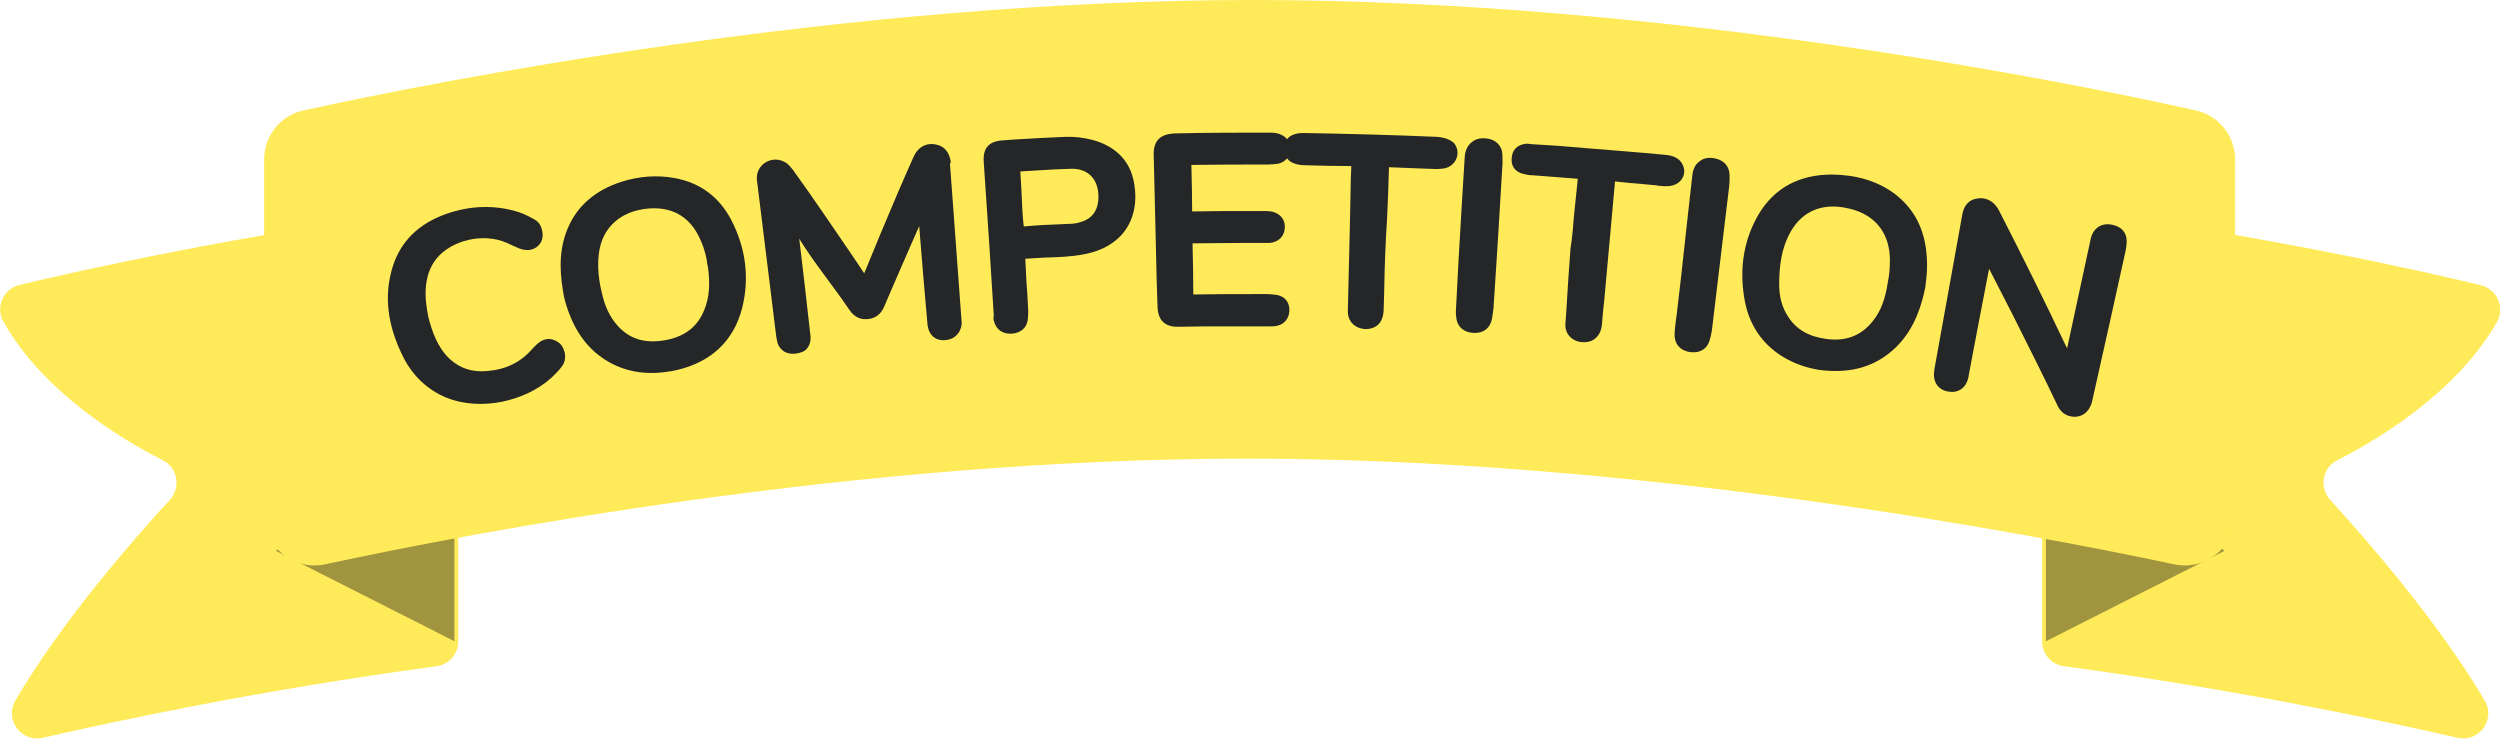
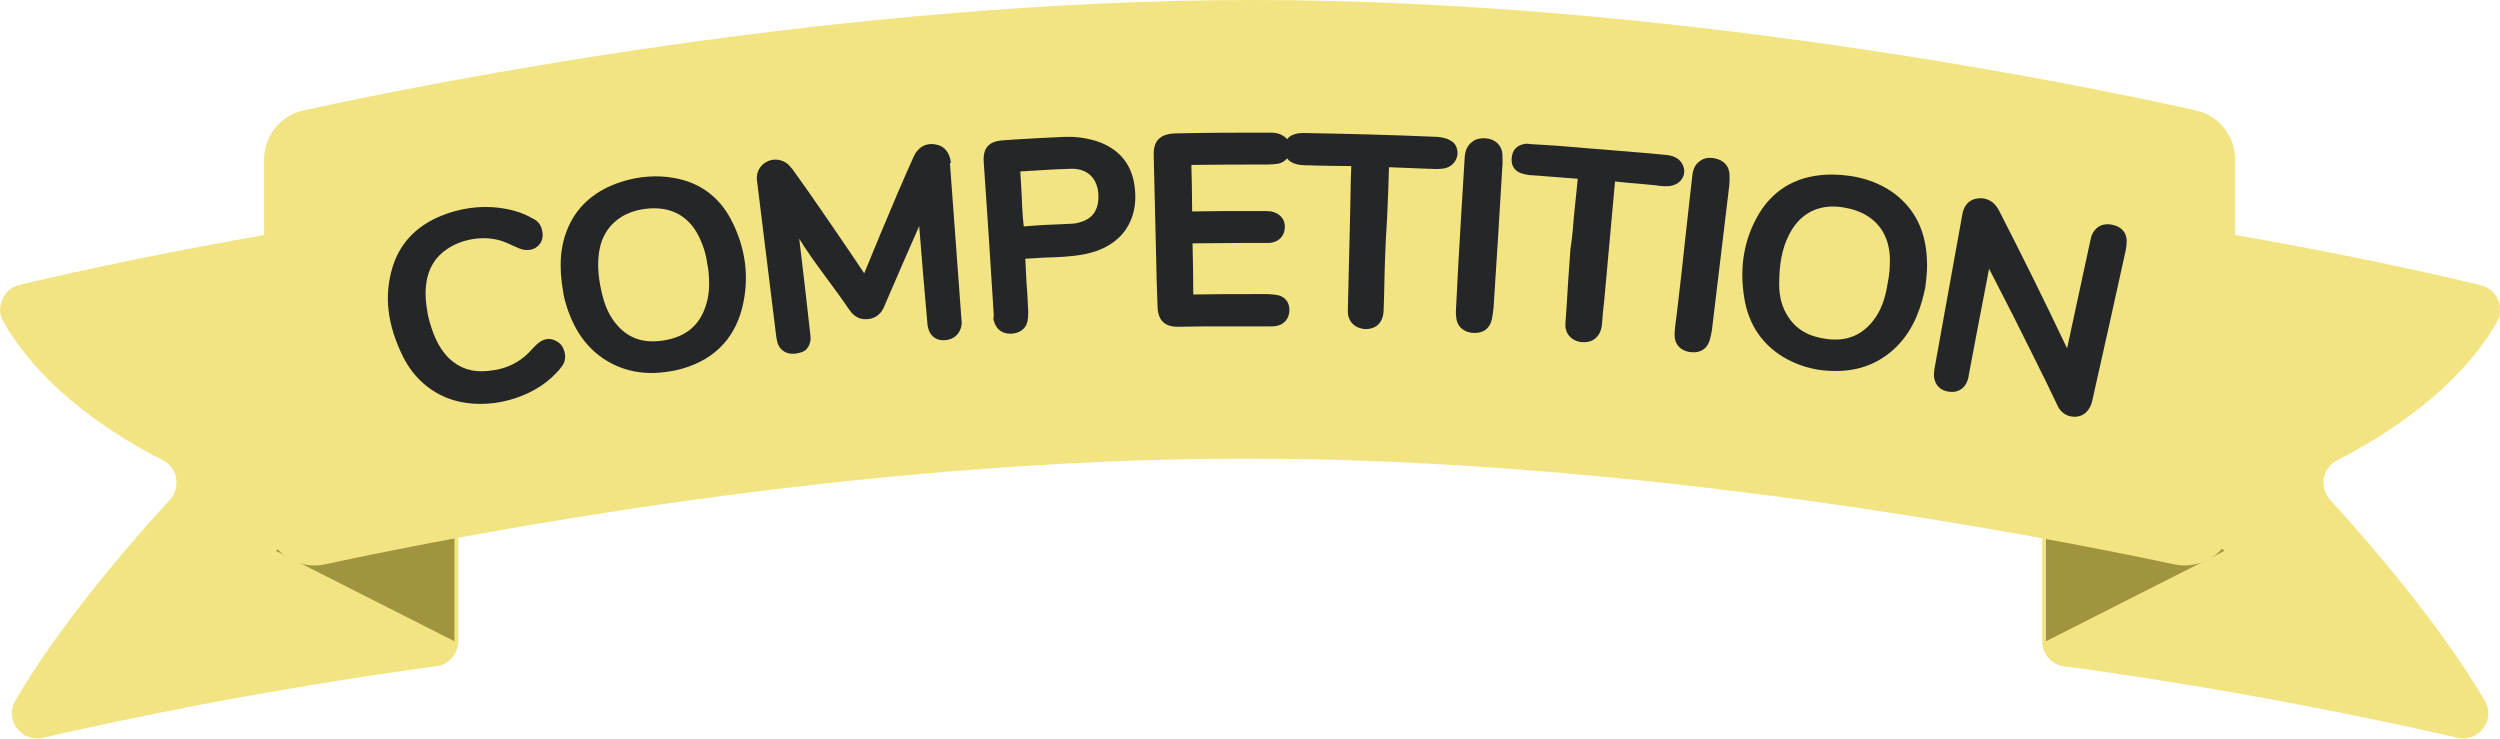
- <svg xmlns="http://www.w3.org/2000/svg" version="1.1" id="Layer_1" x="0px" y="0px" viewBox="-308 369.8 650.3 192.1" style="enable-background:new -308 369.8 650.3 192.1;" xml:space="preserve">
+ <svg xmlns="http://www.w3.org/2000/svg" version="1.1" id="Layer_1" x="0px" y="0px" viewBox="-462 554.7 650.3 192.1" style="enable-background:new -462 554.7 650.3 192.1;" xml:space="preserve">
  <style type="text/css">
- 	.st0{fill:#FFEB59;}
+ 	.st0{fill:#F2E482;}
	.st1{fill:#A0943F;}
	.st2{fill:#252628;}
</style>
  <g id="Layer_2">
-     <path id="XMLID_8_" class="st0" d="M-304,552c11.8-20.2,30.5-41.7,40.2-52.2c2.9-3.2,2-8.4-1.9-10.3c-11.2-5.7-31.1-17.8-41.4-36   c-2.2-3.8,0-8.6,4.2-9.6c16.2-3.9,56.2-12.7,106.6-19.7c4-0.5,7.5,2.5,7.5,6.6v105.8c0,3.3-2.4,6.1-5.7,6.5   c-45.8,6.2-83.1,14.2-102.3,18.6C-302.5,563-306.9,557-304,552z" />
-     <polygon id="XMLID_47_" class="st1" points="-236.2,513.1 -189.8,536.6 -189.8,467.7  " />
-     <path id="XMLID_48_" class="st0" d="M338.3,552c-11.8-20.1-30.5-41.6-40.2-52.2c-2.9-3.2-2-8.4,1.9-10.3   c11.2-5.7,31.1-17.8,41.5-35.9c2.2-3.8,0-8.6-4.2-9.6c-16.3-4-56.3-12.8-106.6-19.8c-4-0.5-7.5,2.5-7.5,6.6v105.8   c0,3.3,2.4,6.1,5.7,6.5c45.8,6.2,83.1,14.2,102.3,18.6C336.8,563,341.3,557,338.3,552z" />
-     <polygon id="XMLID_46_" class="st1" points="270.6,513.1 224.2,536.6 224.2,467.7  " />
-     <path id="XMLID_2_" class="st0" d="M273.4,503.8c0,8.3-7.7,14.5-15.8,12.8c-38.2-8.1-140.1-27.5-241.4-27.5   c-101.1,0-201.7,19.3-239.7,27.5c-8.1,1.7-15.8-4.5-15.8-12.8v-92.5c0-6.2,4.3-11.5,10.3-12.8c33-7.2,140.3-28.7,246.9-28.7   s212.5,21.4,245.2,28.7c6,1.3,10.3,6.6,10.3,12.8V503.8L273.4,503.8z" />
+     <path id="XMLID_8_" class="st0" d="M-458,736.9c11.8-20.2,30.5-41.7,40.2-52.2c2.9-3.2,2-8.4-1.9-10.3c-11.2-5.7-31.1-17.8-41.4-36   c-2.2-3.8,0-8.6,4.2-9.6c16.2-3.9,56.2-12.7,106.6-19.7c4-0.5,7.5,2.5,7.5,6.6v105.8c0,3.3-2.4,6.1-5.7,6.5   c-45.8,6.2-83.1,14.2-102.3,18.6C-456.5,747.9-460.9,741.9-458,736.9z" />
+     <polygon id="XMLID_47_" class="st1" points="-390.2,698 -343.8,721.5 -343.8,652.6  " />
+     <path id="XMLID_48_" class="st0" d="M184.3,736.9c-11.8-20.1-30.5-41.6-40.2-52.2c-2.9-3.2-2-8.4,1.9-10.3   c11.2-5.7,31.1-17.8,41.5-35.9c2.2-3.8,0-8.6-4.2-9.6c-16.3-4-56.3-12.8-106.6-19.8c-4-0.5-7.5,2.5-7.5,6.6v105.8   c0,3.3,2.4,6.1,5.7,6.5c45.8,6.2,83.1,14.2,102.3,18.6C182.8,747.9,187.3,741.9,184.3,736.9z" />
+     <polygon id="XMLID_46_" class="st1" points="116.6,698 70.2,721.5 70.2,652.6  " />
+     <path id="XMLID_2_" class="st0" d="M119.4,688.7c0,8.3-7.7,14.5-15.8,12.8C65.4,693.4-36.5,674-137.8,674   c-101.1,0-201.7,19.3-239.7,27.5c-8.1,1.7-15.8-4.5-15.8-12.8v-92.5c0-6.2,4.3-11.5,10.3-12.8c33-7.2,140.3-28.7,246.9-28.7   s212.5,21.4,245.2,28.7c6,1.3,10.3,6.6,10.3,12.8V688.7L119.4,688.7z" />
    <g id="XMLID_12_">
	</g>
  </g>
  <g id="text">
    <g id="XMLID_14_">
      <g id="XMLID_52_">
-         <path id="XMLID_68_" class="st2" d="M-60.7,412c0-0.4-0.1-0.9-0.3-1.4c-0.5-1.7-1.8-2.9-3.5-3.2c-1.8-0.4-3.5,0.1-4.7,1.4     c-0.7,0.7-1,1.5-1.3,2.1c-1.6,3.5-2.3,5.3-3.9,8.9c-3,7-5.9,14-8.8,21.1c-3.1-4.7-6.3-9.3-9.5-14c-3-4.4-6-8.7-9.1-13     c-0.5-0.6-1-1.2-1.5-1.6c-1.4-1-3.2-1.3-4.9-0.6c-1.6,0.7-2.7,2.1-2.9,3.8c-0.1,0.7,0,1.4,0.1,2c1.6,13.2,3.3,26.5,4.9,39.7     c0.1,0.7,0.2,1.2,0.4,2c0.8,1.9,2.4,2.8,4.5,2.6h0.1c1.3-0.2,2.3-0.5,3-1.3c0.7-0.9,1.1-2,0.9-3.5c-1.1-10-1.7-15-2.9-25.1     c3.8,6.2,8.7,12.1,12.9,18.3c0.6,0.9,2,2.9,4.9,2.6h0.1c2.9-0.3,3.9-2.5,4.3-3.5c0.5-1.1,0.7-1.7,1.2-2.8     c2.3-5.4,4.7-10.8,7.1-16.3c0.2-0.5,0.5-1,0.7-1.6c0.8,10,1.2,14.9,2.1,24.9c0,0.6,0.1,1.2,0.3,1.9c0.6,1.9,2.1,3,4.1,2.9     c2.7-0.1,3.8-1.8,4.2-2.8c0.4-0.9,0.4-1.8,0.3-2.5c-1-13.6-2-27.1-3-40.7C-60.6,412.1-60.6,412.1-60.7,412z" />
-         <path id="XMLID_67_" class="st2" d="M244.9,435.1c0.2-0.9,0.3-1.8,0.3-2.6c0-2.1-1.3-3.7-3.6-4.2c-1.7-0.4-2.9,0-3.6,0.4     c-1.1,0.7-1.9,1.8-2.2,3.4c-1.2,5.6-1.8,8.4-3,13.9c-1,4.8-2.1,9.6-3.1,14.4c-0.2-0.3-0.3-0.7-0.5-1     c-5.5-11.6-11.3-23.3-17.2-34.8c-1.5-2.9-3.8-3.4-5.4-3.2c-2.3,0.2-3.8,1.7-4.2,4.4c-2.4,13.3-4.8,26.6-7.2,39.9     c-0.1,0.7-0.2,1.5-0.1,2.3c0.3,2.1,1.8,3.5,4,3.7c2.1,0.3,3.9-0.8,4.6-2.7c0.3-0.7,0.4-1.4,0.5-2.1c1-5.5,1.6-8.2,2.6-13.7     c0.9-4.5,1.7-9,2.6-13.5c4.2,8.1,8.3,16.2,12.3,24.3c1.9,3.8,3.7,7.5,5.5,11.3c0.7,1.5,1.9,2.5,3.4,2.8c0.4,0.1,0.8,0.1,1.3,0.1     c1.9-0.1,3.3-1.2,4.1-3.3c0.2-0.6,0.3-1.1,0.4-1.6C239.3,460.5,242.1,447.8,244.9,435.1z" />
-         <path id="XMLID_66_" class="st2" d="M-168.5,459.5c-0.1,0-0.1,0.1-0.1,0.1c-0.3,0.3-0.6,0.6-0.9,0.9c-3,3.5-6.8,5.4-11.7,5.8     c-4,0.4-7.2-0.7-9.9-3.2c-3.2-3.1-4.5-7.1-5.5-10.9c-0.4-2.2-0.7-4.1-0.7-5.9c0-3.4,0.7-6,2.1-8.2c3.3-5.2,11.4-7.7,17.8-5.6     c0.9,0.3,1.7,0.7,2.6,1.1c0.6,0.3,1.2,0.5,1.8,0.8c2.5,1,4.2,0.1,4.9-0.6c1.8-1.6,1.2-3.8,1-4.5c-0.3-1.1-1-2-2.2-2.6     c-1.6-0.9-3.2-1.6-4.7-2c-5.7-1.6-11.8-1.4-17.8,0.7c-7.2,2.5-11.9,7.1-14,13.6c-2.4,7.6-1.5,15.3,2.7,23.7     c2.5,4.9,6.2,8.4,11.1,10.5c4.4,1.8,9.6,2.1,14.6,1.1c4.8-1,9.4-3.1,12.9-6.3c0.9-0.9,2-1.9,2.8-3.1c0.7-1,0.9-2.4,0.5-3.7     c-0.3-1.1-0.9-2-1.8-2.5C-164.4,457.8-166.3,457.4-168.5,459.5z" />
-         <path id="XMLID_65_" class="st2" d="M125.4,410.1c-7.1-0.7-14.2-1.2-21.3-1.8c-5.5-0.5-8.2-0.7-13.7-1c-0.7-0.1-1.4-0.2-2.1,0     c-1.4,0.3-3,1.2-3.1,3.9c-0.1,1.9,1,3.3,2.9,3.8c0.8,0.2,1.6,0.4,2.6,0.4c0.5,0,0.8,0.1,1.4,0.1c3.4,0.3,6.9,0.5,10.3,0.8     c-0.4,4.5-1,9.1-1.3,13.5c-0.2,1.9-0.3,2.9-0.6,4.8c-0.1,1.7-0.2,2.6-0.3,4.3c-0.4,5-0.6,10-1,15c-0.2,2.6,1.5,4.6,4.2,4.9     c0.1,0,0.2,0,0.2,0c1.6,0.1,2.7-0.4,3.3-0.9c0.7-0.6,1.6-1.6,1.8-3.7c0.2-2.5,0.3-3.8,0.6-6.3c0.9-10.3,1.9-20.6,2.8-30.9     c2.5,0.3,5,0.5,7.4,0.7c1.1,0.1,2.1,0.2,3.2,0.3c0.2,0,0.3,0,0.5,0.1c0.9,0.1,2,0.2,3.1,0.1c2.3-0.3,3.9-1.9,3.8-4.1     C130,413.2,129.5,410.5,125.4,410.1z" />
-         <path id="XMLID_64_" class="st2" d="M65.9,405.4c-11.6-0.5-23.2-0.8-34.8-1c-0.6,0-1.4,0-2.3,0.3c-0.7,0.2-1.5,0.6-2,1.3     c0,0,0-0.1-0.1-0.1c-0.6-0.7-1.9-1.6-4.1-1.6c-8.3,0-16.6,0-24.8,0.2c-4,0.1-5.8,1.9-5.7,5.6c0.2,10,0.4,15.1,0.6,25.1     c0.1,4.8,0.2,9.6,0.4,14.4c0.1,3.5,1.9,5.3,5.5,5.2c4-0.1,7.9-0.1,11.9-0.1c3,0,5.9,0,8.9,0c1.2,0,1.8,0,3,0c0.6,0,1.3,0,2-0.2     c1.9-0.5,3-2.1,3-4.1c0-2.1-1.3-3.6-3.4-3.9c-0.9-0.1-1.7-0.2-2.4-0.2c-1.2,0-1.9,0-3.1,0c-5.3,0-10.7,0-16.1,0.1     c0-4.5-0.1-8.9-0.2-13.3c4,0,8.1-0.1,12.1-0.1c1.7,0,2.6,0,4.3,0c0.3,0,0.7,0,1,0c0.9,0,1.7,0,2.6,0c2.3-0.2,3.8-1.6,4-3.8     c0.2-2.3-1.2-3.9-3.5-4.4c-0.7-0.1-1.4-0.1-2.1-0.1c-0.1,0-0.2,0-0.3,0c-1.4,0-2.1,0-3.5,0c-4.8,0-9.8,0-14.7,0.1     c0-4.1-0.1-8.1-0.2-12.1c6.4-0.1,13-0.1,19.3-0.1c0.2,0,0.3,0,0.5,0c0.9,0,1.8-0.1,2.7-0.2c1-0.2,1.8-0.7,2.4-1.4     c0.5,0.7,1.3,1.2,2.4,1.5c0.8,0.2,1.7,0.3,2.6,0.3c0.1,0,0.2,0,0.3,0c3.7,0.1,7.6,0.2,11.4,0.2c-0.1,2.5-0.2,4.9-0.2,7.3     c-0.1,3.8-0.1,5.7-0.2,9.5c-0.2,6.9-0.3,13.8-0.5,20.7c-0.1,3,1.8,4.2,3,4.6c0.6,0.2,1.1,0.3,1.7,0.3c0.9,0,1.8-0.2,2.6-0.7     c1.3-0.8,1.9-2.3,2-4c0.2-4.7,0.2-9.5,0.4-14.2c0.1-1.9,0.1-2.8,0.2-4.7c0.1-2,0.2-3,0.3-5c0.2-4.5,0.4-9,0.5-13.5     c2.6,0.1,5.2,0.2,7.6,0.3c1,0,1.6,0.1,2.6,0.1c0.2,0,0.5,0,0.7,0c1.1,0.1,2.2,0.1,3.5-0.1c1.5-0.3,2.7-1.3,3.2-2.7s0.2-2.9-0.8-4     C68.5,405.6,66.7,405.5,65.9,405.4z" />
-         <path id="XMLID_63_" class="st2" d="M78.6,405.8c-1.9-0.2-3.1,0.4-3.8,1c-1.1,0.9-1.7,2.2-1.8,3.9c-0.3,4.9-0.6,9.8-0.9,14.7     c-0.6,10.2-0.9,15.2-1.4,25.4c0,0.1,0,0.1,0,0.2c0,0.4,0,0.8,0.1,1.3c0.2,2.5,2,4,4.5,4.1h0.1c2.5,0.1,4.2-1.2,4.7-3.7     c0.1-0.8,0.3-1.8,0.4-2.8c0.8-12.3,1.6-24.7,2.3-37c0.1-0.9,0-1.8,0-3C82.7,407.7,81,406,78.6,405.8z" />
-         <path id="XMLID_62_" class="st2" d="M138.1,411c-1.9-0.4-3.2,0.1-3.9,0.7c-0.8,0.5-1.8,1.6-2,3.8c-0.6,5.1-1.1,10.1-1.7,15.2     c-0.9,8.5-1.4,12.8-2.4,21.3c-0.1,0.5-0.1,0.9-0.2,1.4c-0.1,1.1-0.3,2.1-0.3,3.3c-0.1,2.6,1.5,4.4,4.2,4.7l0,0     c2.5,0.3,4.4-0.9,5-3.4c0.2-0.8,0.4-1.5,0.5-2.3c1.5-12.5,3-25,4.5-37.5c0.1-0.8,0.1-1.6,0.1-2.7     C141.9,413.1,140.5,411.5,138.1,411z" />
-         <path id="XMLID_59_" class="st2" d="M-117.9,426.8c-3.1-5.8-8-9.5-14.7-10.7c-4.4-0.8-9.1-0.5-13.8,1c-6.5,2.1-11.2,6-13.7,11.6     c-2.2,4.9-2.6,10.3-1.4,17.1c0.1,1,0.6,2.9,1.3,4.9c2.1,5.8,5.3,10,9.8,12.8c4.7,2.9,10,3.9,16,3c0.9-0.1,1.8-0.3,2.7-0.5     c8.7-2.1,14.5-7.5,16.7-15.9C-113,442.3-113.9,434.4-117.9,426.8L-117.9,426.8z M-123.9,438.9c0.7,4.9,0.4,8.3-0.9,11.5     c-1.7,4.3-4.9,6.8-9.7,7.8c-5.1,1-9,0.1-12.2-3c-2.1-2.1-3.6-4.7-4.5-8.2c-0.9-3.5-1.8-8.2-0.7-13c1.2-5.1,5.1-8.7,10.7-9.7     c0.2,0,0.4-0.1,0.5-0.1c8-1.2,12,2.7,14,6.2c1.4,2.5,2.4,5.4,2.7,8.3C-124,438.8-124,438.8-123.9,438.9L-123.9,438.9z" />
-         <path id="XMLID_56_" class="st2" d="M184.7,420.1c-4.4-3.2-9.7-4.8-16.1-4.9c-8.5,0-14.9,3.4-19,10.1c-3.9,6.5-5.2,13.9-3.9,21.9     c1.1,7.2,5,12.7,11.1,16c2.6,1.4,5.3,2.3,8.3,2.8c1.4,0.2,2.9,0.3,4.5,0.3c6.2,0,11.5-2.1,15.8-6.4c4.8-4.8,6.5-11,7.4-15.3     c0.4-3,0.6-5.4,0.4-7.8C192.8,429.6,190,424.1,184.7,420.1z M179.1,453.4c-3,3.7-6.8,5.2-11.8,4.6c-4.7-0.6-7.9-2.4-10.1-5.7     c-1.6-2.4-2.4-5.2-2.4-8.5c0-5.2,0.7-9.2,2.5-12.8c2.8-5.7,7.7-8.2,13.9-7.3c1.1,0.2,2.2,0.4,3.4,0.8c5.7,1.9,8.9,6.4,9,12.7     c0,2-0.1,3.9-0.5,5.8C182.4,447.7,181.2,450.8,179.1,453.4L179.1,453.4z" />
-         <path id="XMLID_53_" class="st2" d="M-23.8,406.2c-2.3-0.6-4.7-0.9-7.2-0.8c-4.4,0.2-8.8,0.4-13.3,0.7c-1.1,0.1-1.6,0.1-2.7,0.2     c-3.9,0.2-5.4,2.1-5.1,5.8c0.9,13.2,1.8,26.5,2.6,39.7c0,0.5-0.2,0.9,0,1.4c0.6,2.3,2.2,3.5,4.6,3.4c0,0,0,0,0.1,0     c2.5-0.2,4.1-1.7,4.2-4.2c0.1-1.1,0.1-1.9,0-2.8c-0.1-2.2-0.2-4.3-0.4-6.5c-0.1-2-0.2-4-0.3-6c1.7-0.1,3.4-0.2,5.1-0.3     c3.4-0.1,6.9-0.2,10.4-0.9c4.6-0.9,8.2-3,10.5-6.2c2.4-3.4,3.2-7.8,2.2-12.8C-14.2,411.5-17.9,407.8-23.8,406.2z M-42.1,423.8     c0-0.7-0.1-1.5-0.1-2.2c0-0.9-0.1-1.3-0.1-2.2c-0.1-1.7-0.2-3.3-0.3-5c1.6-0.1,3.3-0.2,4.9-0.3c2.7-0.2,5.6-0.3,8.3-0.4     c4.2-0.1,6.8,2.4,7.1,6.5c0.3,4.7-2.1,6.5-4.1,7.2l0,0c-1.2,0.4-2.1,0.6-2.9,0.6c-0.9,0-1.3,0.1-2.1,0.1     c-3.4,0.1-6.9,0.3-10.3,0.6C-41.9,427.1-42,425.5-42.1,423.8z" />
+         <path id="XMLID_68_" class="st2" d="M-214.7,596.9c0-0.4-0.1-0.9-0.3-1.4c-0.5-1.7-1.8-2.9-3.5-3.2c-1.8-0.4-3.5,0.1-4.7,1.4     c-0.7,0.7-1,1.5-1.3,2.1c-1.6,3.5-2.3,5.3-3.9,8.9c-3,7-5.9,14-8.8,21.1c-3.1-4.7-6.3-9.3-9.5-14c-3-4.4-6-8.7-9.1-13     c-0.5-0.6-1-1.2-1.5-1.6c-1.4-1-3.2-1.3-4.9-0.6c-1.6,0.7-2.7,2.1-2.9,3.8c-0.1,0.7,0,1.4,0.1,2c1.6,13.2,3.3,26.5,4.9,39.7     c0.1,0.7,0.2,1.2,0.4,2c0.8,1.9,2.4,2.8,4.5,2.6h0.1c1.3-0.2,2.3-0.5,3-1.3c0.7-0.9,1.1-2,0.9-3.5c-1.1-10-1.7-15-2.9-25.1     c3.8,6.2,8.7,12.1,12.9,18.3c0.6,0.9,2,2.9,4.9,2.6h0.1c2.9-0.3,3.9-2.5,4.3-3.5c0.5-1.1,0.7-1.7,1.2-2.8     c2.3-5.4,4.7-10.8,7.1-16.3c0.2-0.5,0.5-1,0.7-1.6c0.8,10,1.2,14.9,2.1,24.9c0,0.6,0.1,1.2,0.3,1.9c0.6,1.9,2.1,3,4.1,2.9     c2.7-0.1,3.8-1.8,4.2-2.8c0.4-0.9,0.4-1.8,0.3-2.5c-1-13.6-2-27.1-3-40.7C-214.6,597-214.6,597-214.7,596.9z" />
+         <path id="XMLID_67_" class="st2" d="M90.9,620c0.2-0.9,0.3-1.8,0.3-2.6c0-2.1-1.3-3.7-3.6-4.2c-1.7-0.4-2.9,0-3.6,0.4     c-1.1,0.7-1.9,1.8-2.2,3.4c-1.2,5.6-1.8,8.4-3,13.9c-1,4.8-2.1,9.6-3.1,14.4c-0.2-0.3-0.3-0.7-0.5-1     C69.7,632.7,63.9,621,58,609.5c-1.5-2.9-3.8-3.4-5.4-3.2c-2.3,0.2-3.8,1.7-4.2,4.4c-2.4,13.3-4.8,26.6-7.2,39.9     c-0.1,0.7-0.2,1.5-0.1,2.3c0.3,2.1,1.8,3.5,4,3.7c2.1,0.3,3.9-0.8,4.6-2.7c0.3-0.7,0.4-1.4,0.5-2.1c1-5.5,1.6-8.2,2.6-13.7     c0.9-4.5,1.7-9,2.6-13.5c4.2,8.1,8.3,16.2,12.3,24.3c1.9,3.8,3.7,7.5,5.5,11.3c0.7,1.5,1.9,2.5,3.4,2.8c0.4,0.1,0.8,0.1,1.3,0.1     c1.9-0.1,3.3-1.2,4.1-3.3c0.2-0.6,0.3-1.1,0.4-1.6C85.3,645.4,88.1,632.7,90.9,620z" />
+         <path id="XMLID_66_" class="st2" d="M-322.5,644.4c-0.1,0-0.1,0.1-0.1,0.1c-0.3,0.3-0.6,0.6-0.9,0.9c-3,3.5-6.8,5.4-11.7,5.8     c-4,0.4-7.2-0.7-9.9-3.2c-3.2-3.1-4.5-7.1-5.5-10.9c-0.4-2.2-0.7-4.1-0.7-5.9c0-3.4,0.7-6,2.1-8.2c3.3-5.2,11.4-7.7,17.8-5.6     c0.9,0.3,1.7,0.7,2.6,1.1c0.6,0.3,1.2,0.5,1.8,0.8c2.5,1,4.2,0.1,4.9-0.6c1.8-1.6,1.2-3.8,1-4.5c-0.3-1.1-1-2-2.2-2.6     c-1.6-0.9-3.2-1.6-4.7-2c-5.7-1.6-11.8-1.4-17.8,0.7c-7.2,2.5-11.9,7.1-14,13.6c-2.4,7.6-1.5,15.3,2.7,23.7     c2.5,4.9,6.2,8.4,11.1,10.5c4.4,1.8,9.6,2.1,14.6,1.1c4.8-1,9.4-3.1,12.9-6.3c0.9-0.9,2-1.9,2.8-3.1c0.7-1,0.9-2.4,0.5-3.7     c-0.3-1.1-0.9-2-1.8-2.5C-318.4,642.7-320.3,642.3-322.5,644.4z" />
+         <path id="XMLID_65_" class="st2" d="M-28.6,595c-7.1-0.7-14.2-1.2-21.3-1.8c-5.5-0.5-8.2-0.7-13.7-1c-0.7-0.1-1.4-0.2-2.1,0     c-1.4,0.3-3,1.2-3.1,3.9c-0.1,1.9,1,3.3,2.9,3.8c0.8,0.2,1.6,0.4,2.6,0.4c0.5,0,0.8,0.1,1.4,0.1c3.4,0.3,6.9,0.5,10.3,0.8     c-0.4,4.5-1,9.1-1.3,13.5c-0.2,1.9-0.3,2.9-0.6,4.8c-0.1,1.7-0.2,2.6-0.3,4.3c-0.4,5-0.6,10-1,15c-0.2,2.6,1.5,4.6,4.2,4.9     c0.1,0,0.2,0,0.2,0c1.6,0.1,2.7-0.4,3.3-0.9c0.7-0.6,1.6-1.6,1.8-3.7c0.2-2.5,0.3-3.8,0.6-6.3c0.9-10.3,1.9-20.6,2.8-30.9     c2.5,0.3,5,0.5,7.4,0.7c1.1,0.1,2.1,0.2,3.2,0.3c0.2,0,0.3,0,0.5,0.1c0.9,0.1,2,0.2,3.1,0.1c2.3-0.3,3.9-1.9,3.8-4.1     C-24,598.1-24.5,595.4-28.6,595z" />
+         <path id="XMLID_64_" class="st2" d="M-88.1,590.3c-11.6-0.5-23.2-0.8-34.8-1c-0.6,0-1.4,0-2.3,0.3c-0.7,0.2-1.5,0.6-2,1.3     c0,0,0-0.1-0.1-0.1c-0.6-0.7-1.9-1.6-4.1-1.6c-8.3,0-16.6,0-24.8,0.2c-4,0.1-5.8,1.9-5.7,5.6c0.2,10,0.4,15.1,0.6,25.1     c0.1,4.8,0.2,9.6,0.4,14.4c0.1,3.5,1.9,5.3,5.5,5.2c4-0.1,7.9-0.1,11.9-0.1c3,0,5.9,0,8.9,0c1.2,0,1.8,0,3,0c0.6,0,1.3,0,2-0.2     c1.9-0.5,3-2.1,3-4.1c0-2.1-1.3-3.6-3.4-3.9c-0.9-0.1-1.7-0.2-2.4-0.2c-1.2,0-1.9,0-3.1,0c-5.3,0-10.7,0-16.1,0.1     c0-4.5-0.1-8.9-0.2-13.3c4,0,8.1-0.1,12.1-0.1c1.7,0,2.6,0,4.3,0c0.3,0,0.7,0,1,0c0.9,0,1.7,0,2.6,0c2.3-0.2,3.8-1.6,4-3.8     c0.2-2.3-1.2-3.9-3.5-4.4c-0.7-0.1-1.4-0.1-2.1-0.1c-0.1,0-0.2,0-0.3,0c-1.4,0-2.1,0-3.5,0c-4.8,0-9.8,0-14.7,0.1     c0-4.1-0.1-8.1-0.2-12.1c6.4-0.1,13-0.1,19.3-0.1c0.2,0,0.3,0,0.5,0c0.9,0,1.8-0.1,2.7-0.2c1-0.2,1.8-0.7,2.4-1.4     c0.5,0.7,1.3,1.2,2.4,1.5c0.8,0.2,1.7,0.3,2.6,0.3c0.1,0,0.2,0,0.3,0c3.7,0.1,7.6,0.2,11.4,0.2c-0.1,2.5-0.2,4.9-0.2,7.3     c-0.1,3.8-0.1,5.7-0.2,9.5c-0.2,6.9-0.3,13.8-0.5,20.7c-0.1,3,1.8,4.2,3,4.6c0.6,0.2,1.1,0.3,1.7,0.3c0.9,0,1.8-0.2,2.6-0.7     c1.3-0.8,1.9-2.3,2-4c0.2-4.7,0.2-9.5,0.4-14.2c0.1-1.9,0.1-2.8,0.2-4.7c0.1-2,0.2-3,0.3-5c0.2-4.5,0.4-9,0.5-13.5     c2.6,0.1,5.2,0.2,7.6,0.3c1,0,1.6,0.1,2.6,0.1c0.2,0,0.5,0,0.7,0c1.1,0.1,2.2,0.1,3.5-0.1c1.5-0.3,2.7-1.3,3.2-2.7s0.2-2.9-0.8-4     C-85.5,590.5-87.3,590.4-88.1,590.3z" />
+         <path id="XMLID_63_" class="st2" d="M-75.4,590.7c-1.9-0.2-3.1,0.4-3.8,1c-1.1,0.9-1.7,2.2-1.8,3.9c-0.3,4.9-0.6,9.8-0.9,14.7     c-0.6,10.2-0.9,15.2-1.4,25.4c0,0.1,0,0.1,0,0.2c0,0.4,0,0.8,0.1,1.3c0.2,2.5,2,4,4.5,4.1h0.1c2.5,0.1,4.2-1.2,4.7-3.7     c0.1-0.8,0.3-1.8,0.4-2.8c0.8-12.3,1.6-24.7,2.3-37c0.1-0.9,0-1.8,0-3C-71.3,592.6-73,590.9-75.4,590.7z" />
+         <path id="XMLID_62_" class="st2" d="M-15.9,595.9c-1.9-0.4-3.2,0.1-3.9,0.7c-0.8,0.5-1.8,1.6-2,3.8c-0.6,5.1-1.1,10.1-1.7,15.2     c-0.9,8.5-1.4,12.8-2.4,21.3c-0.1,0.5-0.1,0.9-0.2,1.4c-0.1,1.1-0.3,2.1-0.3,3.3c-0.1,2.6,1.5,4.4,4.2,4.7l0,0     c2.5,0.3,4.4-0.9,5-3.4c0.2-0.8,0.4-1.5,0.5-2.3c1.5-12.5,3-25,4.5-37.5c0.1-0.8,0.1-1.6,0.1-2.7     C-12.1,598-13.5,596.4-15.9,595.9z" />
+         <path id="XMLID_59_" class="st2" d="M-271.9,611.7c-3.1-5.8-8-9.5-14.7-10.7c-4.4-0.8-9.1-0.5-13.8,1c-6.5,2.1-11.2,6-13.7,11.6     c-2.2,4.9-2.6,10.3-1.4,17.1c0.1,1,0.6,2.9,1.3,4.9c2.1,5.8,5.3,10,9.8,12.8c4.7,2.9,10,3.9,16,3c0.9-0.1,1.8-0.3,2.7-0.5     c8.7-2.1,14.5-7.5,16.7-15.9C-267,627.2-267.9,619.3-271.9,611.7L-271.9,611.7z M-277.9,623.8c0.7,4.9,0.4,8.3-0.9,11.5     c-1.7,4.3-4.9,6.8-9.7,7.8c-5.1,1-9,0.1-12.2-3c-2.1-2.1-3.6-4.7-4.5-8.2s-1.8-8.2-0.7-13c1.2-5.1,5.1-8.7,10.7-9.7     c0.2,0,0.4-0.1,0.5-0.1c8-1.2,12,2.7,14,6.2c1.4,2.5,2.4,5.4,2.7,8.3C-278,623.7-278,623.7-277.9,623.8L-277.9,623.8z" />
+         <path id="XMLID_56_" class="st2" d="M30.7,605c-4.4-3.2-9.7-4.8-16.1-4.9c-8.5,0-14.9,3.4-19,10.1c-3.9,6.5-5.2,13.9-3.9,21.9     c1.1,7.2,5,12.7,11.1,16c2.6,1.4,5.3,2.3,8.3,2.8c1.4,0.2,2.9,0.3,4.5,0.3c6.2,0,11.5-2.1,15.8-6.4c4.8-4.8,6.5-11,7.4-15.3     c0.4-3,0.6-5.4,0.4-7.8C38.8,614.5,36,609,30.7,605z M25.1,638.3c-3,3.7-6.8,5.2-11.8,4.6c-4.7-0.6-7.9-2.4-10.1-5.7     c-1.6-2.4-2.4-5.2-2.4-8.5c0-5.2,0.7-9.2,2.5-12.8c2.8-5.7,7.7-8.2,13.9-7.3c1.1,0.2,2.2,0.4,3.4,0.8c5.7,1.9,8.9,6.4,9,12.7     c0,2-0.1,3.9-0.5,5.8C28.4,632.6,27.2,635.7,25.1,638.3L25.1,638.3z" />
+         <path id="XMLID_53_" class="st2" d="M-177.8,591.1c-2.3-0.6-4.7-0.9-7.2-0.8c-4.4,0.2-8.8,0.4-13.3,0.7c-1.1,0.1-1.6,0.1-2.7,0.2     c-3.9,0.2-5.4,2.1-5.1,5.8c0.9,13.2,1.8,26.5,2.6,39.7c0,0.5-0.2,0.9,0,1.4c0.6,2.3,2.2,3.5,4.6,3.4c0,0,0,0,0.1,0     c2.5-0.2,4.1-1.7,4.2-4.2c0.1-1.1,0.1-1.9,0-2.8c-0.1-2.2-0.2-4.3-0.4-6.5c-0.1-2-0.2-4-0.3-6c1.7-0.1,3.4-0.2,5.1-0.3     c3.4-0.1,6.9-0.2,10.4-0.9c4.6-0.9,8.2-3,10.5-6.2c2.4-3.4,3.2-7.8,2.2-12.8C-168.2,596.4-171.9,592.7-177.8,591.1z      M-196.1,608.7c0-0.7-0.1-1.5-0.1-2.2c0-0.9-0.1-1.3-0.1-2.2c-0.1-1.7-0.2-3.3-0.3-5c1.6-0.1,3.3-0.2,4.9-0.3     c2.7-0.2,5.6-0.3,8.3-0.4c4.2-0.1,6.8,2.4,7.1,6.5c0.3,4.7-2.1,6.5-4.1,7.2l0,0c-1.2,0.4-2.1,0.6-2.9,0.6c-0.9,0-1.3,0.1-2.1,0.1     c-3.4,0.1-6.9,0.3-10.3,0.6C-195.9,612-196,610.4-196.1,608.7z" />
      </g>
    </g>
  </g>
</svg>
